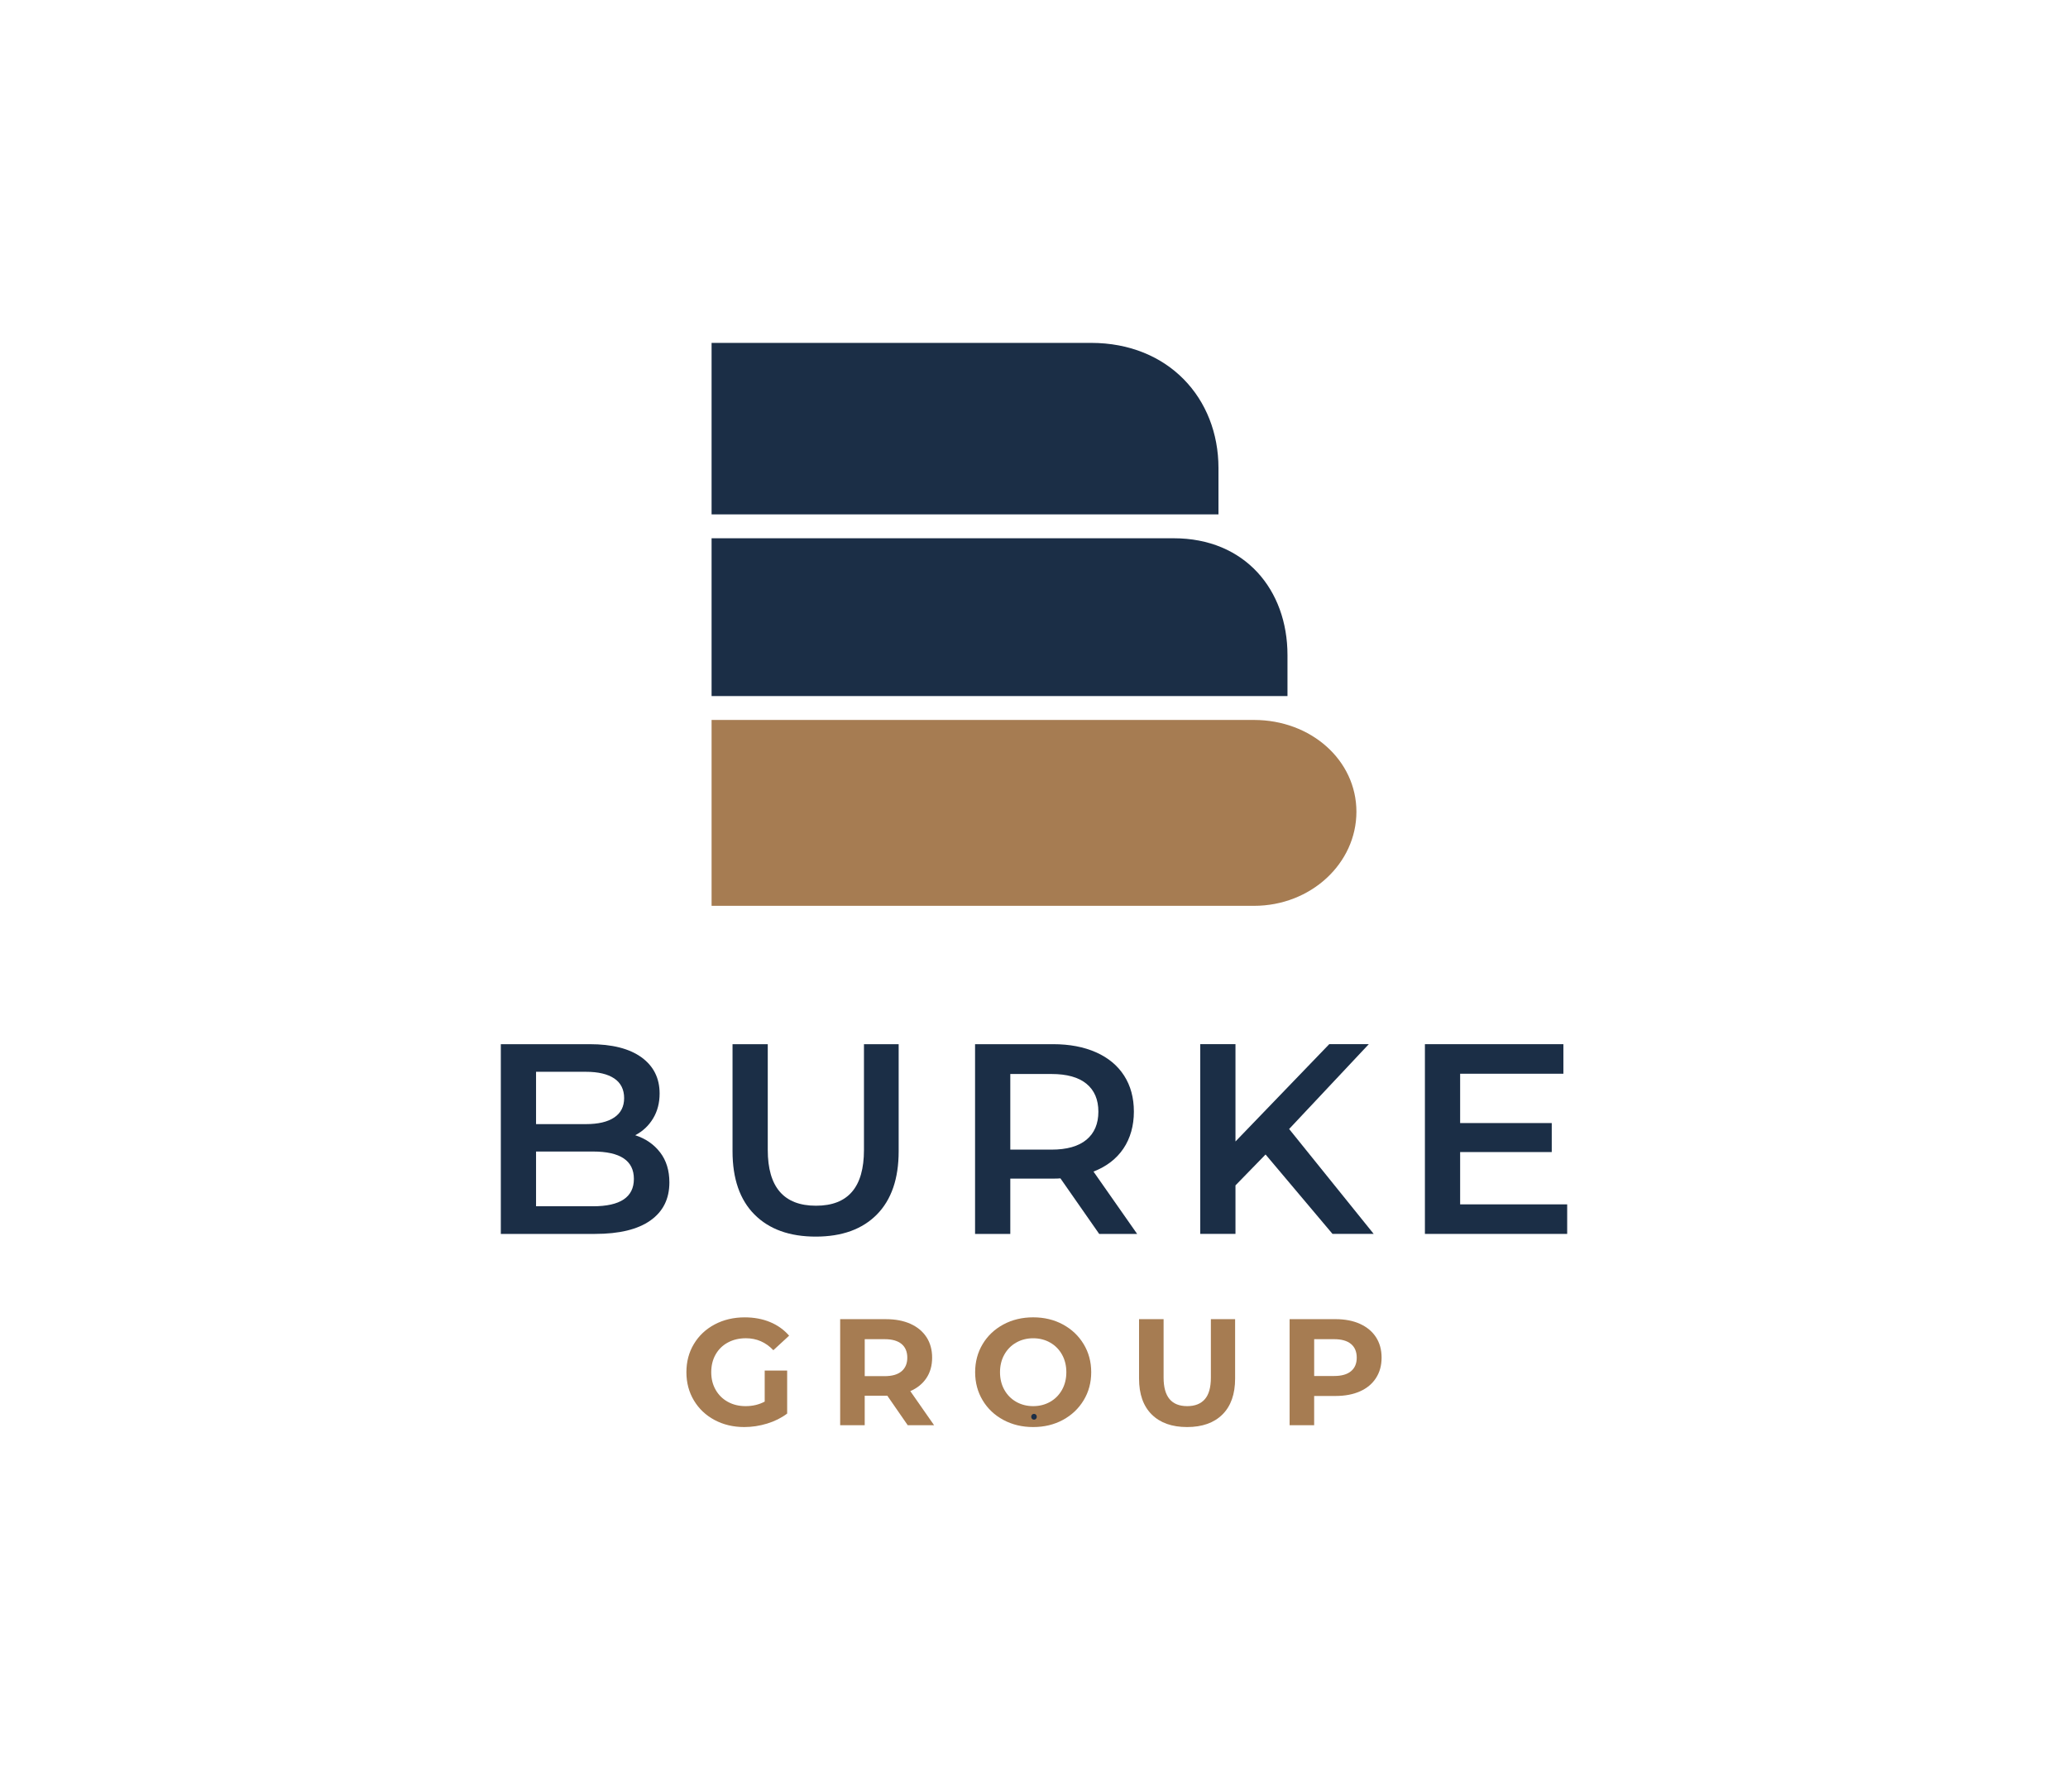
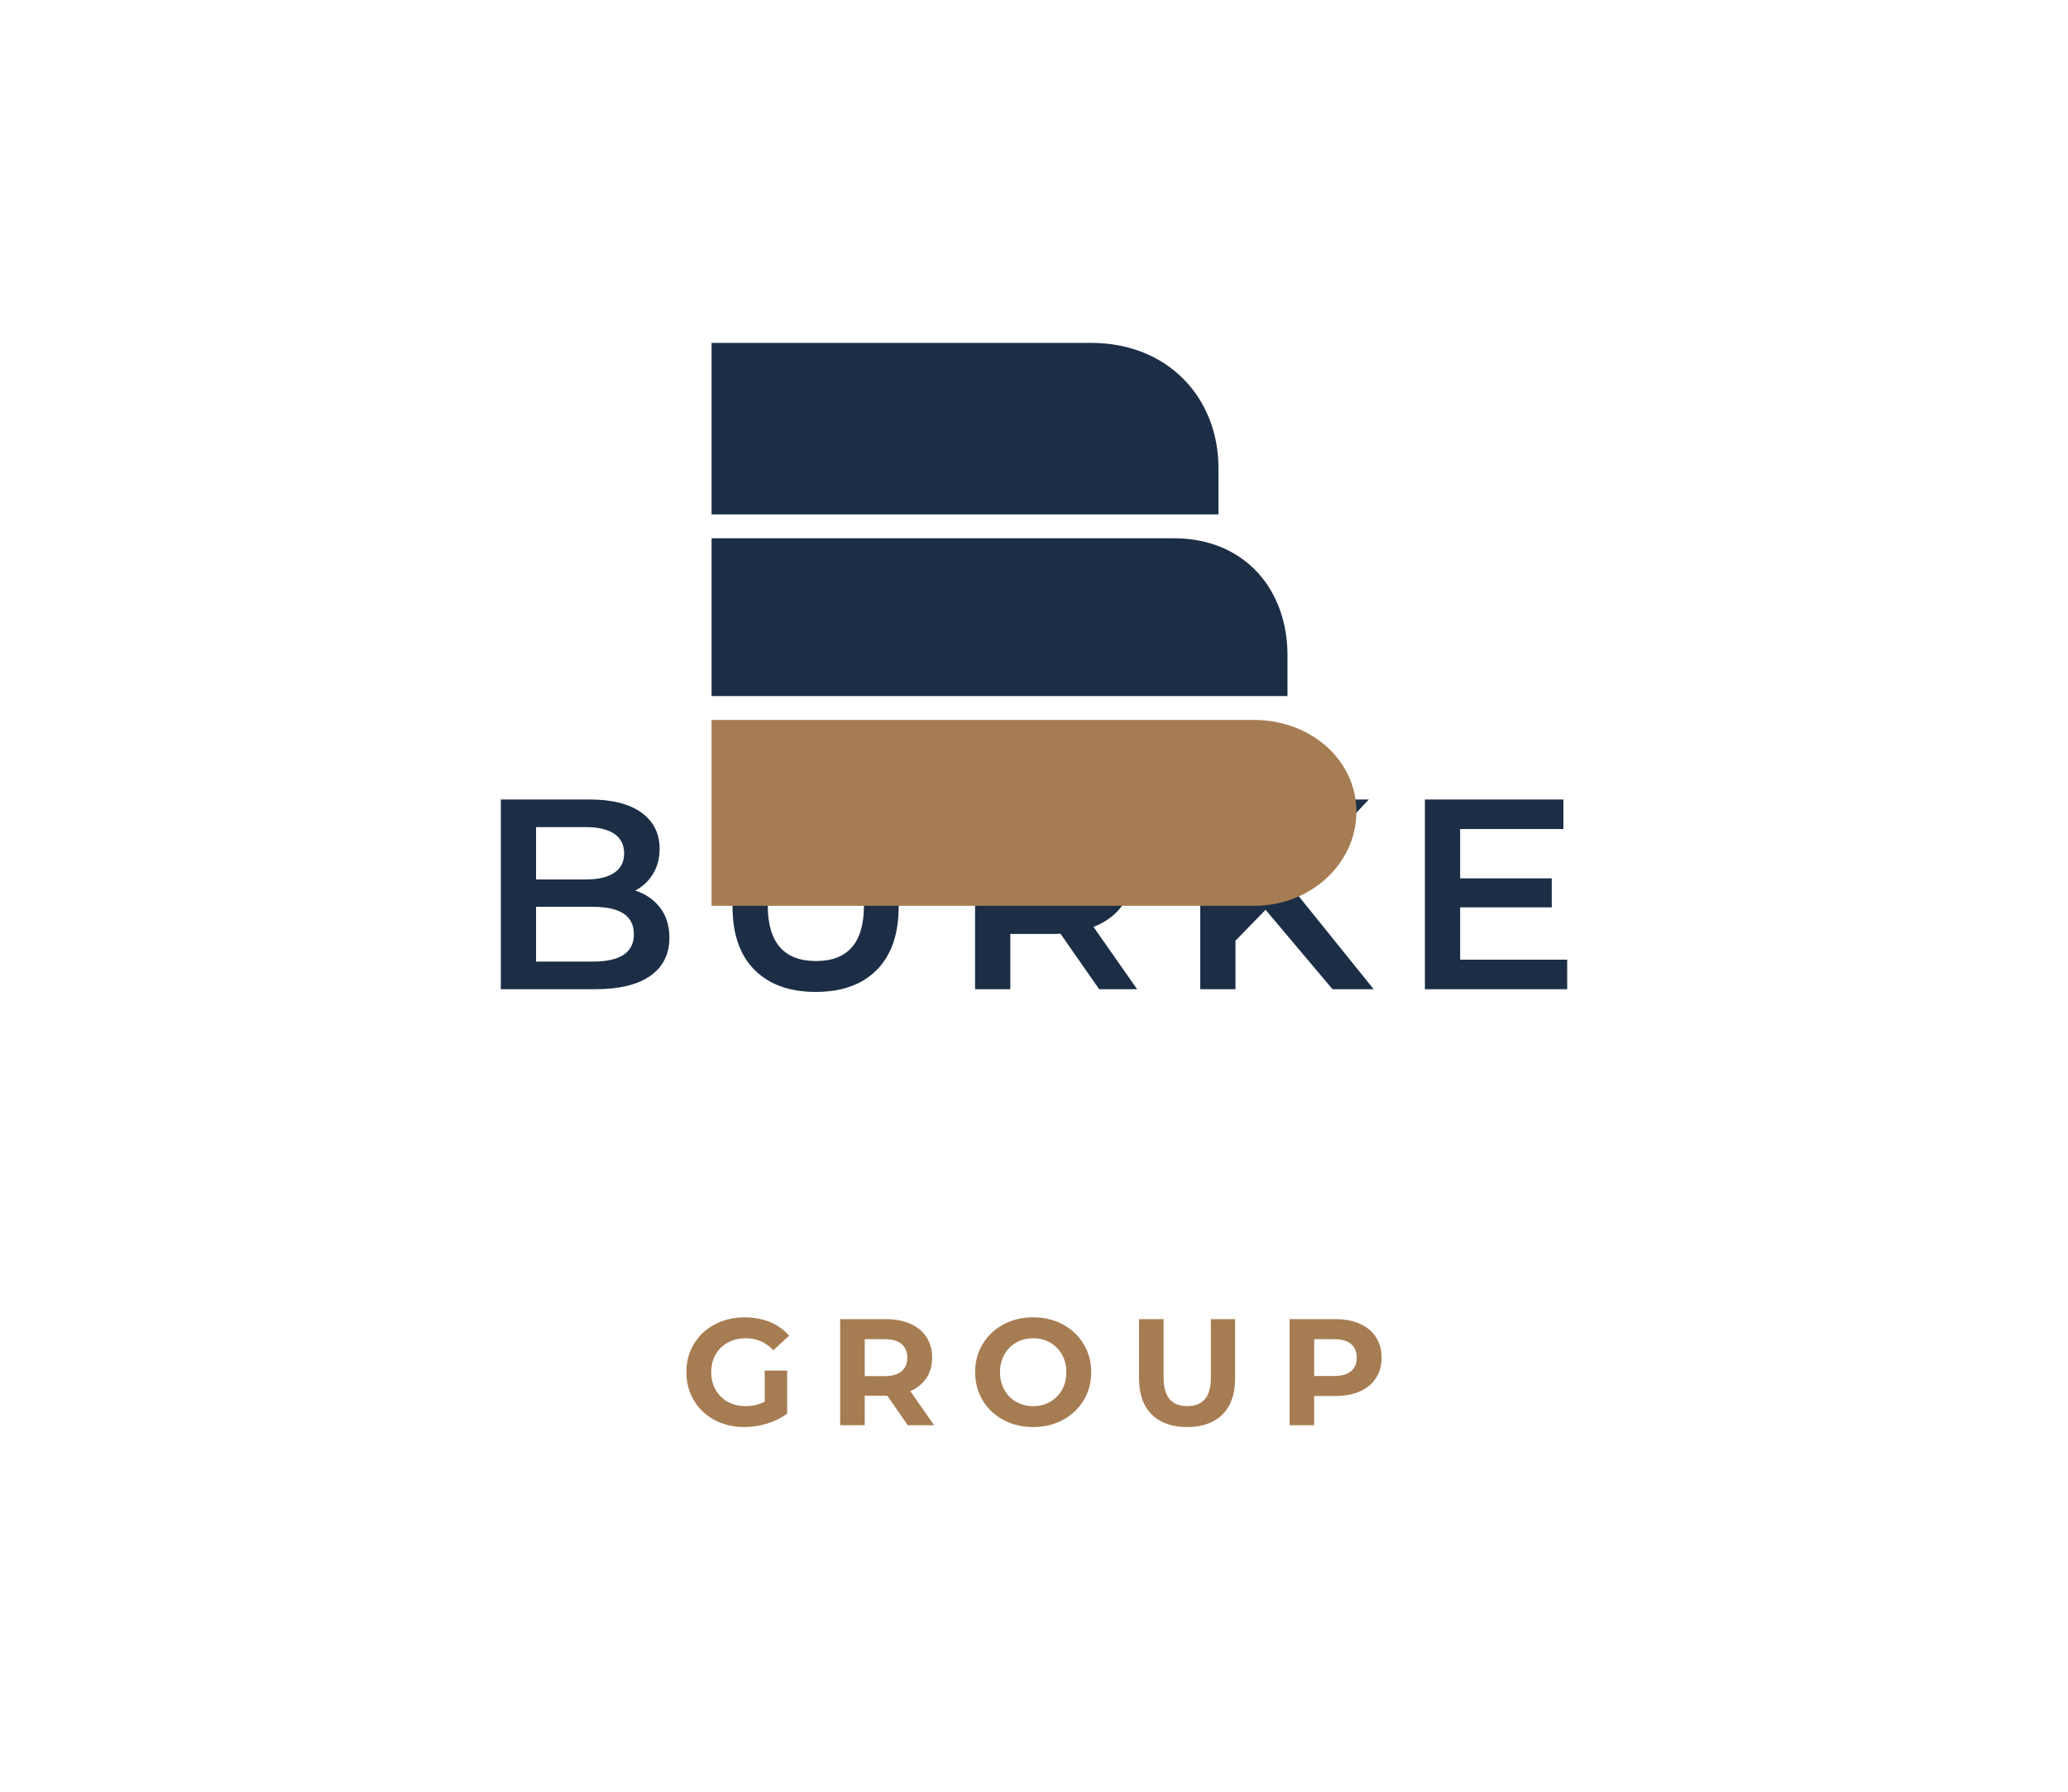
- <svg xmlns="http://www.w3.org/2000/svg" id="Green" viewBox="0 0 1080 935.4">
+ <svg xmlns="http://www.w3.org/2000/svg" id="Group-2" data-name="Group" viewBox="0 0 1080 935.4">
  <g>
-     <path d="M344.77,601.77c3.21,4.2,4.81,9.41,4.81,15.64,0,8.59-3.3,15.21-9.91,19.88-6.61,4.67-16.23,7.01-28.87,7.01h-49.25v-99.07h46.42c11.7,0,20.71,2.29,27.03,6.86,6.32,4.58,9.48,10.88,9.48,18.89,0,4.91-1.13,9.25-3.4,13.02-2.26,3.77-5.38,6.7-9.34,8.77,5.47,1.79,9.81,4.79,13.02,8.99ZM279.95,559.66v27.31h26.04c6.42,0,11.34-1.15,14.79-3.47,3.44-2.31,5.17-5.68,5.17-10.12s-1.72-7.95-5.17-10.26c-3.45-2.31-8.37-3.47-14.79-3.47h-26.04ZM331.04,615.57c0-9.53-7.12-14.29-21.37-14.29h-29.72v28.59h29.72c14.25,0,21.37-4.76,21.37-14.29Z" fill="#1b2e46" />
-     <path d="M394.02,634.18c-7.64-7.69-11.46-18.7-11.46-33.05v-55.9h18.4v55.2c0,19.44,8.4,29.15,25.19,29.15s25.05-9.72,25.05-29.15v-55.2h18.12v55.9c0,14.34-3.8,25.36-11.39,33.05-7.6,7.69-18.24,11.53-31.91,11.53s-24.34-3.84-31.99-11.53Z" fill="#1b2e46" />
-     <path d="M574.04,644.3l-20.24-29.01c-.85.09-2.12.14-3.82.14h-22.36v28.87h-18.4v-99.07h40.76c8.58,0,16.06,1.42,22.43,4.25,6.37,2.83,11.25,6.89,14.65,12.17,3.4,5.29,5.1,11.56,5.1,18.82s-1.82,13.87-5.45,19.25c-3.63,5.38-8.85,9.39-15.64,12.03l22.79,32.55h-19.81ZM567.39,565.89c-4.15-3.4-10.24-5.09-18.26-5.09h-21.51v39.49h21.51c8.02,0,14.1-1.72,18.26-5.17,4.15-3.44,6.23-8.33,6.23-14.65s-2.08-11.18-6.23-14.58Z" fill="#1b2e46" />
-     <path d="M660.93,602.83l-15.71,16.13v25.33h-18.4v-99.07h18.4v50.81l48.97-50.81h20.66l-41.61,44.3,44.16,54.77h-21.51l-34.96-41.47Z" fill="#1b2e46" />
-     <path d="M818.45,628.87v15.43h-74.3v-99.07h72.32v15.43h-53.92v25.76h47.84v15.14h-47.84v27.31h55.9Z" fill="#1b2e46" />
+     <path d="M344.77,474c3.21,4.2,4.81,9.41,4.81,15.64,0,8.59-3.3,15.21-9.91,19.88-6.61,4.67-16.23,7.01-28.87,7.01h-49.25v-99.07h46.42c11.7,0,20.71,2.29,27.03,6.86,6.32,4.58,9.48,10.88,9.48,18.89,0,4.91-1.13,9.25-3.4,13.02-2.26,3.77-5.38,6.7-9.34,8.77,5.47,1.79,9.81,4.79,13.02,8.99ZM279.95,431.9v27.31h26.04c6.42,0,11.34-1.15,14.79-3.47,3.44-2.31,5.17-5.68,5.17-10.12s-1.72-7.95-5.17-10.26c-3.45-2.31-8.37-3.47-14.79-3.47h-26.04ZM331.04,487.8c0-9.53-7.12-14.29-21.37-14.29h-29.72v28.59h29.72c14.25,0,21.37-4.76,21.37-14.29Z" fill="#1b2e46" />
+     <path d="M394.02,506.41c-7.64-7.69-11.46-18.7-11.46-33.05v-55.9h18.4v55.2c0,19.44,8.4,29.15,25.19,29.15s25.05-9.72,25.05-29.15v-55.2h18.12v55.9c0,14.34-3.8,25.36-11.39,33.05-7.6,7.69-18.24,11.53-31.91,11.53s-24.34-3.84-31.99-11.53Z" fill="#1b2e46" />
+     <path d="M574.04,516.53l-20.24-29.01c-.85.09-2.12.14-3.82.14h-22.36v28.87h-18.4v-99.07h40.76c8.58,0,16.06,1.42,22.43,4.25,6.37,2.83,11.25,6.89,14.65,12.17,3.4,5.29,5.1,11.56,5.1,18.82s-1.82,13.87-5.45,19.25c-3.63,5.38-8.85,9.39-15.64,12.03l22.79,32.55h-19.81ZM567.39,438.12c-4.15-3.4-10.24-5.09-18.26-5.09h-21.51v39.49h21.51c8.02,0,14.1-1.72,18.26-5.17,4.15-3.44,6.23-8.33,6.23-14.65s-2.08-11.18-6.23-14.58Z" fill="#1b2e46" />
+     <path d="M660.93,475.06l-15.71,16.13v25.33h-18.4v-99.07h18.4v50.81l48.97-50.81h20.66l-41.61,44.3,44.16,54.77h-21.51l-34.96-41.47Z" fill="#1b2e46" />
+     <path d="M818.45,501.1v15.43h-74.3v-99.07h72.32v15.43h-53.92v25.76h47.84v15.14h-47.84v27.31h55.9Z" fill="#1b2e46" />
  </g>
  <g>
    <path d="M371.62,179.04h198.16c40.41,0,66.56,28.91,66.56,65.38v24.17h-264.72v-89.55Z" fill="#1b2e46" />
    <path d="M371.62,281.06h241.33c37.24,0,59.43,26.93,59.43,61.01v21.39h-300.76s0-82.4,0-82.4Z" fill="#1b2e46" />
    <path d="M371.62,375.93h283.28c29.72,0,53.48,21.01,53.48,47.94s-23.77,49.12-53.48,49.12h-283.28v-97.06Z" fill="#a67c52" />
  </g>
  <g>
    <path d="M399.38,715.64h11.71v22.47c-3.01,2.27-6.49,4.01-10.44,5.22-3.96,1.21-7.94,1.82-11.95,1.82-5.75,0-10.92-1.23-15.51-3.68-4.59-2.45-8.19-5.85-10.8-10.21-2.61-4.35-3.92-9.27-3.92-14.75s1.3-10.4,3.92-14.75c2.61-4.35,6.24-7.75,10.88-10.21,4.64-2.45,9.86-3.68,15.66-3.68,4.85,0,9.26.82,13.21,2.45,3.96,1.64,7.28,4.01,9.97,7.12l-8.23,7.59c-3.96-4.17-8.73-6.25-14.32-6.25-3.53,0-6.67.74-9.42,2.22s-4.88,3.56-6.41,6.25c-1.53,2.69-2.29,5.78-2.29,9.26s.76,6.49,2.29,9.18c1.53,2.69,3.65,4.79,6.37,6.29,2.72,1.5,5.81,2.25,9.29,2.25,3.69,0,7.01-.79,9.97-2.37v-16.22Z" fill="#a67c52" />
    <path d="M474.06,744.2l-10.68-15.43h-11.79v15.43h-12.82v-55.38h23.97c4.9,0,9.16.82,12.78,2.45,3.61,1.64,6.39,3.96,8.35,6.96,1.95,3.01,2.93,6.57,2.93,10.68s-.99,7.66-2.97,10.64c-1.98,2.98-4.79,5.26-8.43,6.84l12.42,17.8h-13.77ZM470.82,701.76c-2.01-1.66-4.93-2.49-8.78-2.49h-10.44v19.3h10.44c3.85,0,6.78-.84,8.78-2.53,2-1.69,3.01-4.06,3.01-7.12s-1-5.5-3.01-7.16Z" fill="#a67c52" />
    <path d="M524.02,741.43c-4.62-2.48-8.23-5.89-10.84-10.25-2.61-4.35-3.92-9.24-3.92-14.67s1.31-10.32,3.92-14.68c2.61-4.35,6.22-7.76,10.84-10.25,4.62-2.48,9.8-3.72,15.55-3.72s10.92,1.24,15.51,3.72c4.59,2.48,8.2,5.89,10.84,10.25,2.64,4.35,3.96,9.24,3.96,14.68s-1.32,10.32-3.96,14.67c-2.64,4.35-6.25,7.77-10.84,10.25-4.59,2.48-9.76,3.72-15.51,3.72s-10.93-1.24-15.55-3.72ZM548.43,731.98c2.64-1.5,4.71-3.6,6.21-6.29,1.5-2.69,2.25-5.75,2.25-9.18s-.75-6.49-2.25-9.18c-1.5-2.69-3.57-4.79-6.21-6.29-2.64-1.5-5.59-2.25-8.86-2.25s-6.22.75-8.86,2.25c-2.64,1.5-4.71,3.6-6.21,6.29-1.5,2.69-2.25,5.75-2.25,9.18s.75,6.49,2.25,9.18c1.5,2.69,3.57,4.79,6.21,6.29,2.64,1.5,5.59,2.25,8.86,2.25s6.22-.75,8.86-2.25Z" fill="#a67c52" />
    <path d="M601.47,738.58c-4.4-4.38-6.61-10.63-6.61-18.75v-31.01h12.82v30.54c0,9.92,4.11,14.87,12.34,14.87,4.01,0,7.07-1.2,9.18-3.6,2.11-2.4,3.17-6.16,3.17-11.27v-30.54h12.66v31.01c0,8.12-2.2,14.37-6.61,18.75-4.4,4.38-10.56,6.57-18.47,6.57s-14.07-2.19-18.47-6.57Z" fill="#a67c52" />
    <path d="M710.25,691.27c3.61,1.64,6.39,3.96,8.35,6.96,1.95,3.01,2.93,6.57,2.93,10.68s-.98,7.61-2.93,10.64c-1.95,3.03-4.73,5.35-8.35,6.96-3.61,1.61-7.87,2.41-12.78,2.41h-11.16v15.27h-12.82v-55.38h23.97c4.9,0,9.16.82,12.78,2.45ZM705.54,716c2-1.66,3.01-4.02,3.01-7.08s-1-5.5-3.01-7.16c-2.01-1.66-4.93-2.49-8.78-2.49h-10.44v19.22h10.44c3.85,0,6.78-.83,8.78-2.49Z" fill="#a67c52" />
  </g>
-   <path d="M540,741.28c1.93,0,1.93-3,0-3s-1.93,3,0,3h0Z" fill="#1b2e46" />
</svg>
